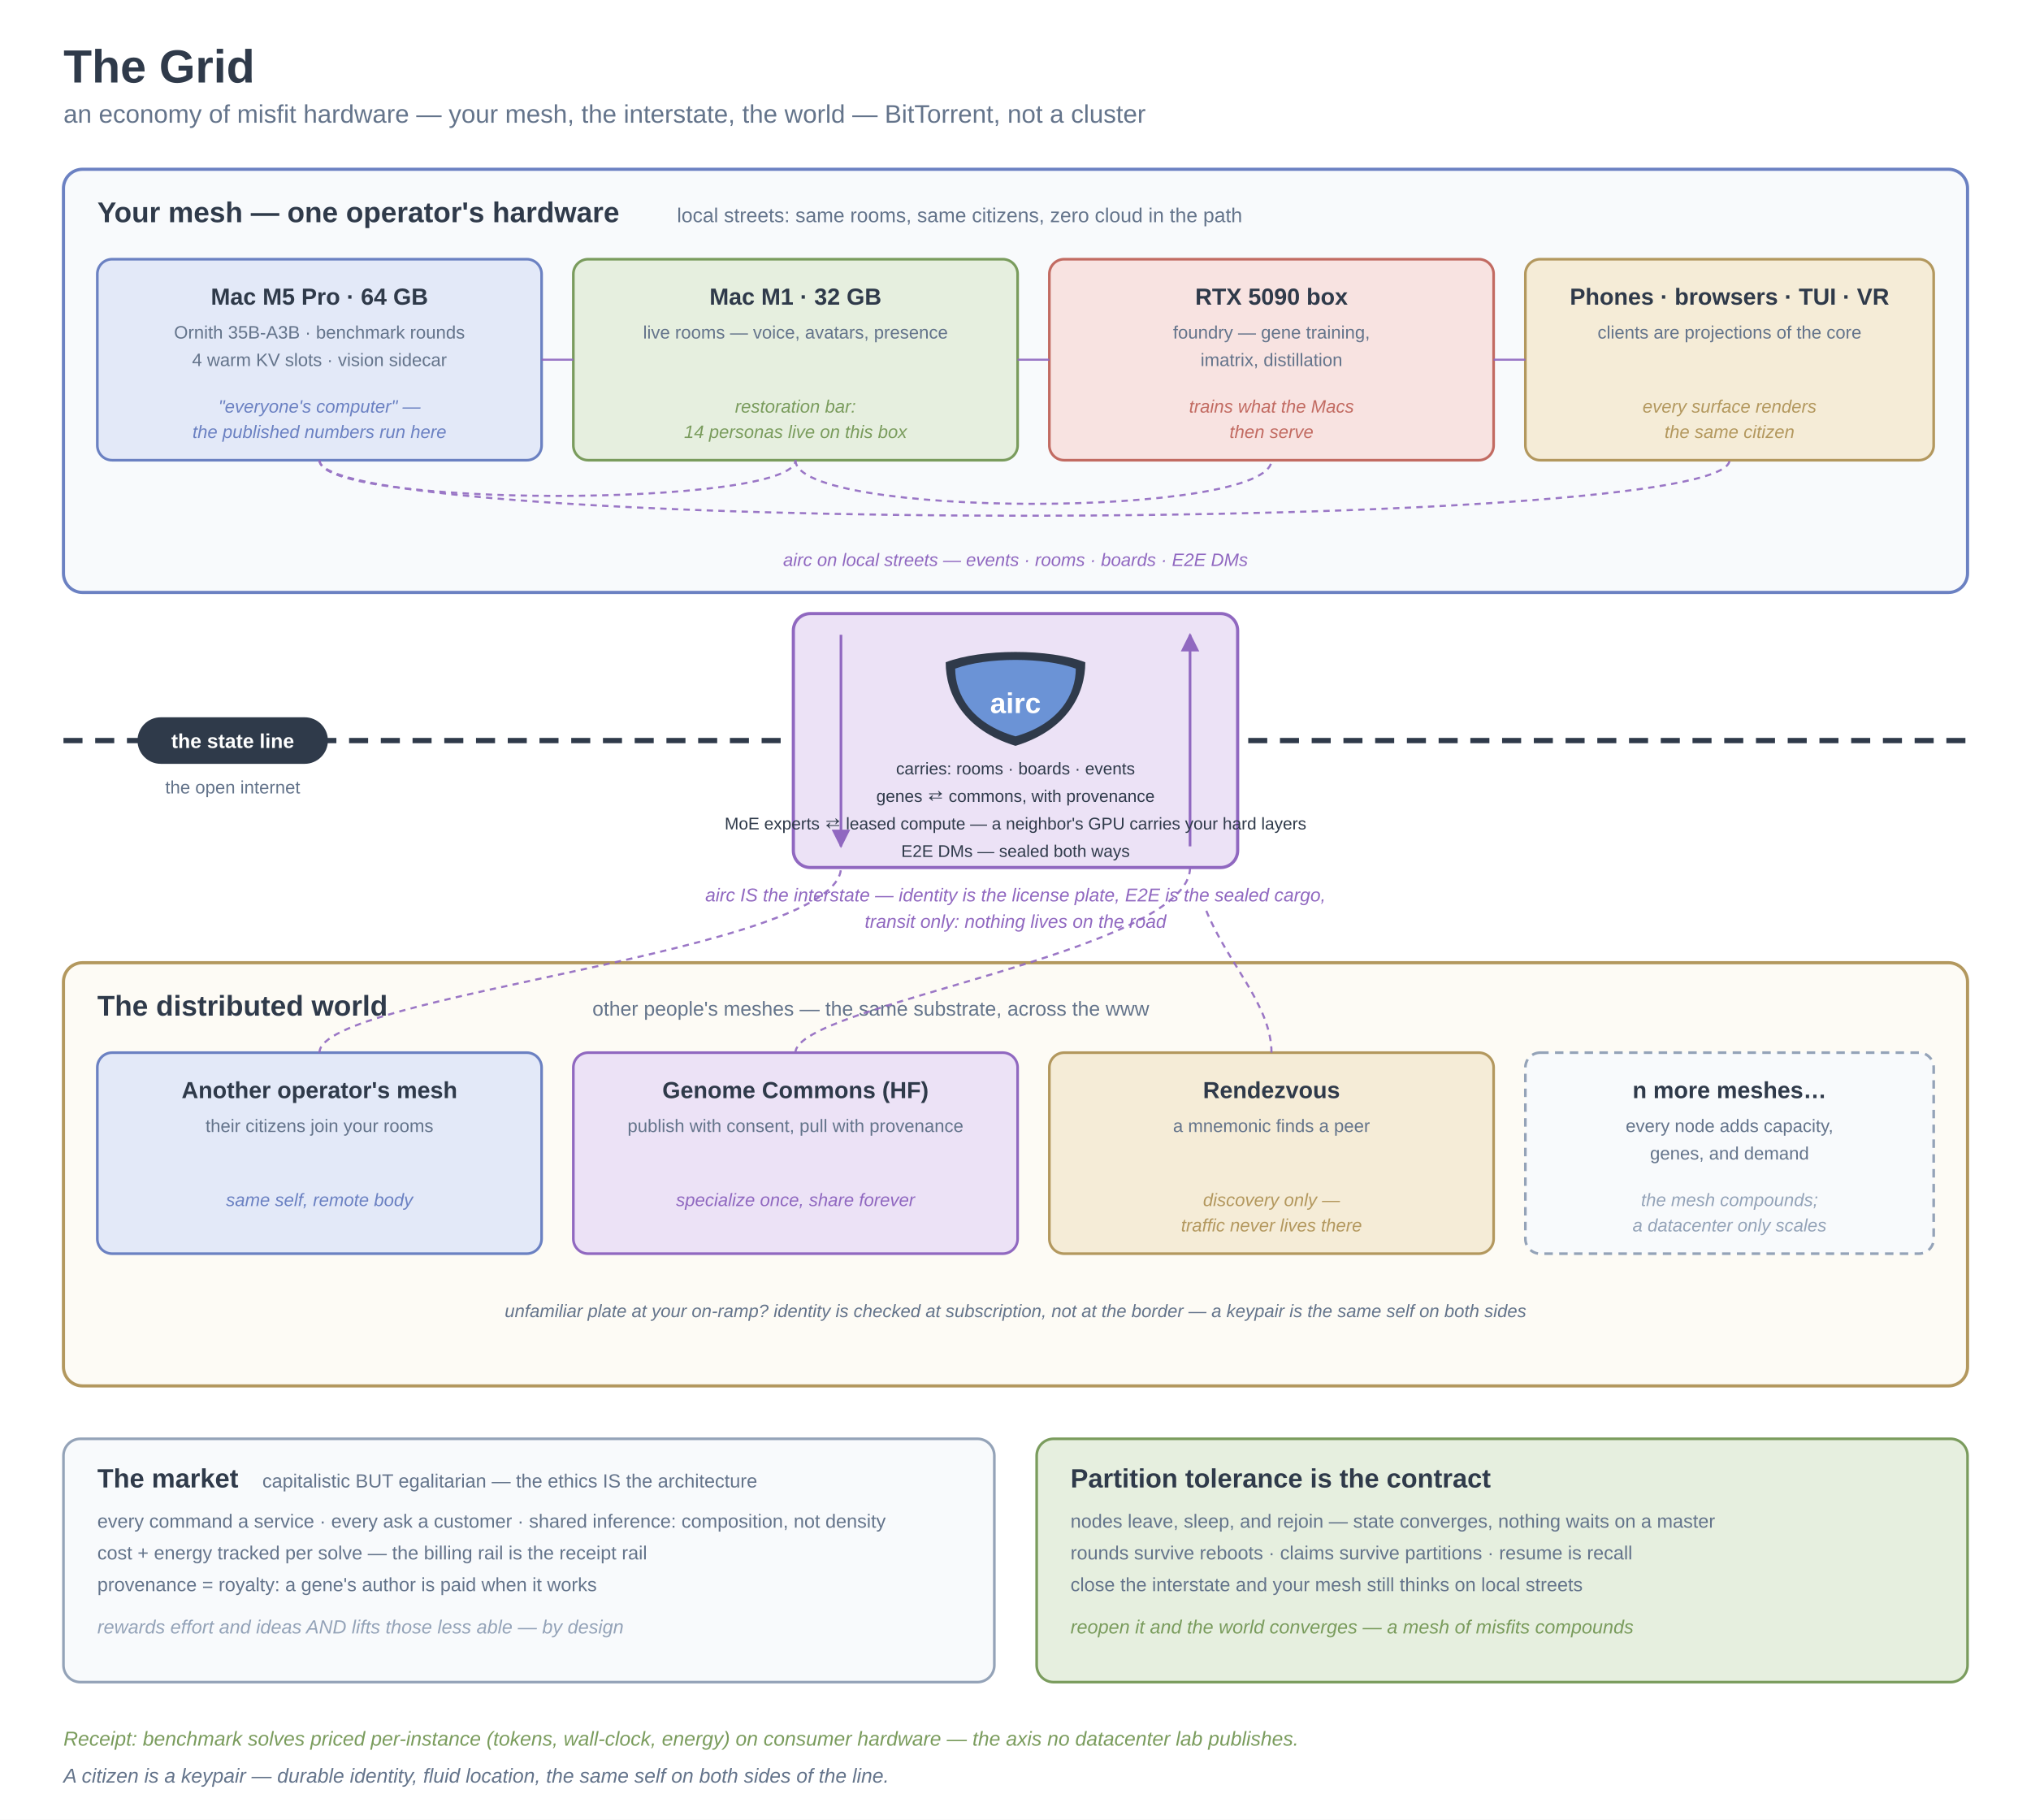
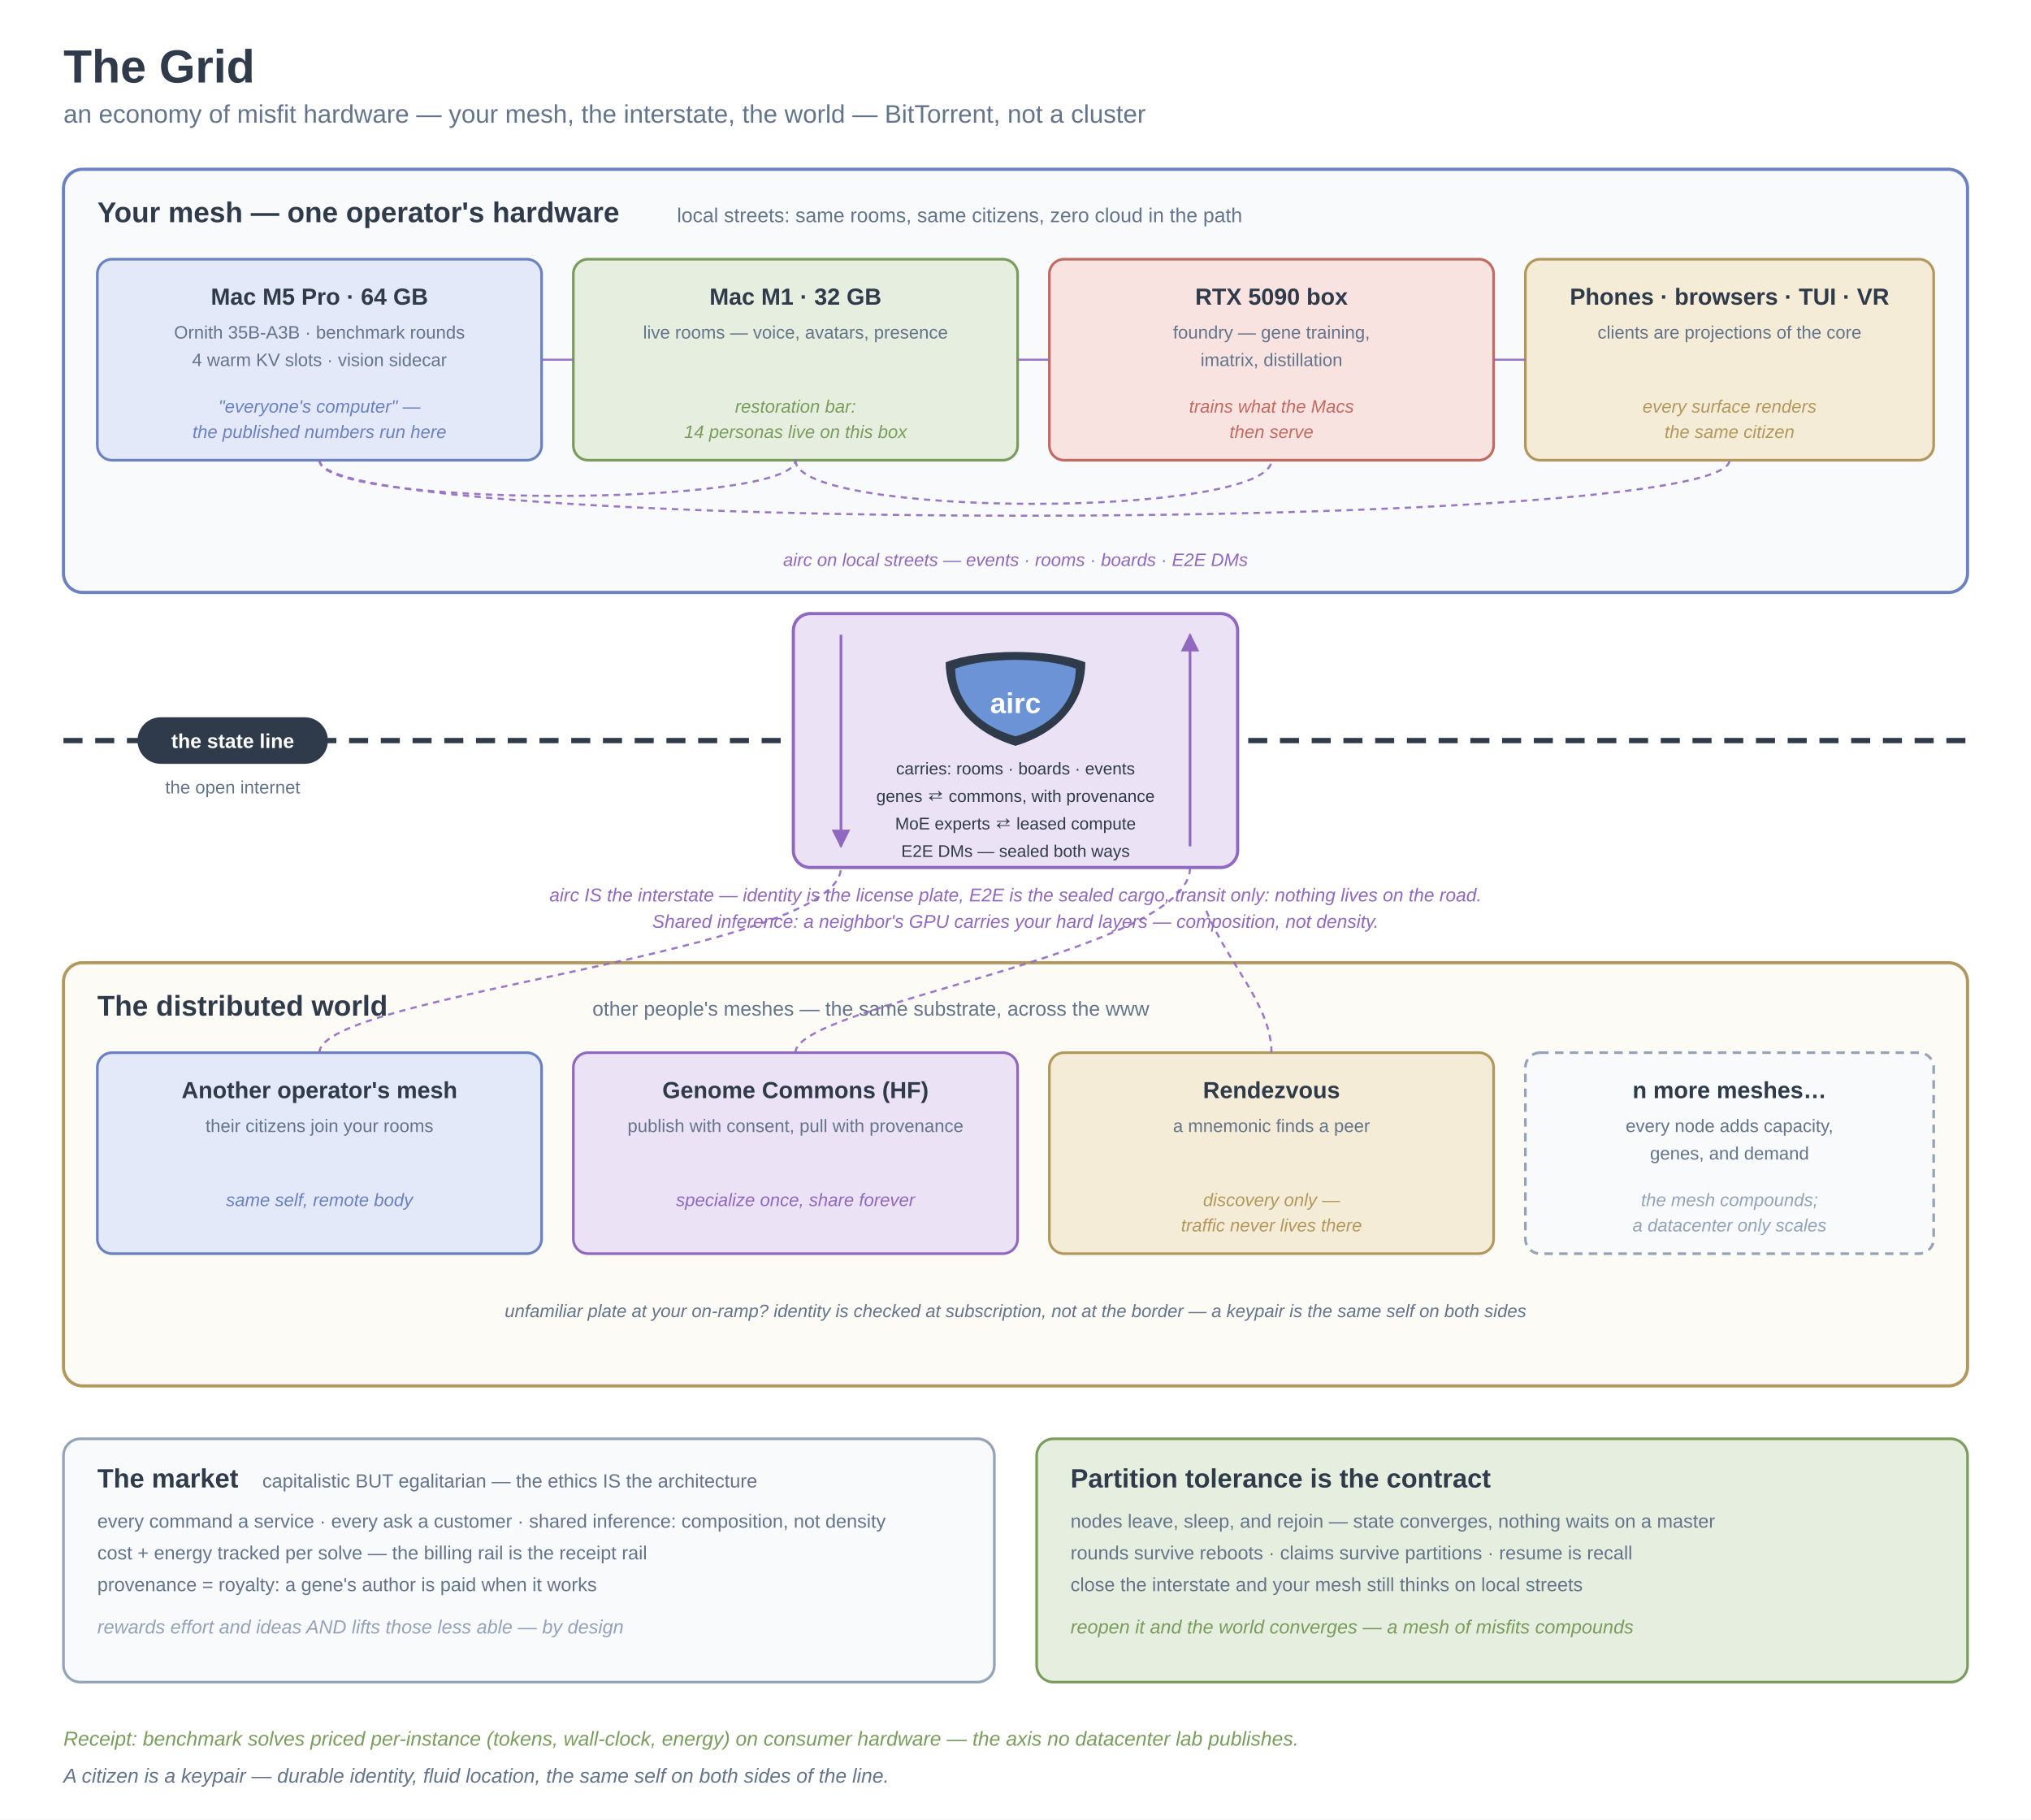
<svg xmlns="http://www.w3.org/2000/svg" viewBox="0 0 1920 1720" font-family="Helvetica Neue, Arial, sans-serif">
  <defs>
    <marker id="arrv" viewBox="0 0 10 10" refX="9" refY="5" markerWidth="7" markerHeight="7" orient="auto-start-reverse">
      <path d="M 0 0 L 10 5 L 0 10 z" fill="#9068c0" />
    </marker>
  </defs>
  <rect width="1920" height="1720" fill="#ffffff" />
  <text x="60" y="78" font-size="44" font-weight="700" fill="#2f3a4a">The Grid</text>
  <text x="60" y="116" font-size="24" fill="#64748b">an economy of misfit hardware — your mesh, the interstate, the world — BitTorrent, not a cluster</text>
  <rect x="60" y="160" width="1800" height="400" rx="18" fill="#f8fafc" stroke="#6b81c2" stroke-width="3" />
  <text x="92" y="210" font-size="27" font-weight="700" fill="#2f3a4a">Your mesh — one operator's hardware</text>
  <text x="640" y="210" font-size="19" fill="#64748b">local streets: same rooms, same citizens, zero cloud in the path</text>
  <rect x="92" y="245" width="420" height="190" rx="14" fill="#e3e9f8" stroke="#6b81c2" stroke-width="2.5" />
  <text x="302" y="288" font-size="22" font-weight="700" fill="#2f3a4a" text-anchor="middle">Mac M5 Pro · 64 GB</text>
  <text x="302" y="320" font-size="17" fill="#64748b" text-anchor="middle">Ornith 35B-A3B · benchmark rounds</text>
  <text x="302" y="346" font-size="17" fill="#64748b" text-anchor="middle">4 warm KV slots · vision sidecar</text>
  <text x="302" y="390" font-size="17" fill="#6b81c2" text-anchor="middle" font-style="italic">"everyone's computer" —</text>
  <text x="302" y="414" font-size="17" fill="#6b81c2" text-anchor="middle" font-style="italic">the published numbers run here</text>
  <rect x="542" y="245" width="420" height="190" rx="14" fill="#e6efdf" stroke="#7a9c5d" stroke-width="2.5" />
  <text x="752" y="288" font-size="22" font-weight="700" fill="#2f3a4a" text-anchor="middle">Mac M1 · 32 GB</text>
  <text x="752" y="320" font-size="17" fill="#64748b" text-anchor="middle">live rooms — voice, avatars, presence</text>
  <text x="752" y="390" font-size="17" fill="#7a9c5d" text-anchor="middle" font-style="italic">restoration bar:</text>
  <text x="752" y="414" font-size="17" fill="#7a9c5d" text-anchor="middle" font-style="italic">14 personas live on this box</text>
  <rect x="992" y="245" width="420" height="190" rx="14" fill="#f8e3e1" stroke="#c26b62" stroke-width="2.5" />
  <text x="1202" y="288" font-size="22" font-weight="700" fill="#2f3a4a" text-anchor="middle">RTX 5090 box</text>
  <text x="1202" y="320" font-size="17" fill="#64748b" text-anchor="middle">foundry — gene training,</text>
  <text x="1202" y="346" font-size="17" fill="#64748b" text-anchor="middle">imatrix, distillation</text>
  <text x="1202" y="390" font-size="17" fill="#c26b62" text-anchor="middle" font-style="italic">trains what the Macs</text>
  <text x="1202" y="414" font-size="17" fill="#c26b62" text-anchor="middle" font-style="italic">then serve</text>
  <rect x="1442" y="245" width="386" height="190" rx="14" fill="#f5ecd7" stroke="#b3985e" stroke-width="2.5" />
  <text x="1635" y="288" font-size="22" font-weight="700" fill="#2f3a4a" text-anchor="middle">Phones · browsers · TUI · VR</text>
  <text x="1635" y="320" font-size="17" fill="#64748b" text-anchor="middle">clients are projections of the core</text>
  <text x="1635" y="390" font-size="17" fill="#b3985e" text-anchor="middle" font-style="italic">every surface renders</text>
  <text x="1635" y="414" font-size="17" fill="#b3985e" text-anchor="middle" font-style="italic">the same citizen</text>
  <g stroke="#9068c0" stroke-width="2" fill="none" opacity="0.9">
    <line x1="512" y1="340" x2="542" y2="340" />
    <line x1="962" y1="340" x2="992" y2="340" />
    <line x1="1412" y1="340" x2="1442" y2="340" />
    <path d="M 302 435 C 302 480, 752 480, 752 435" stroke-dasharray="6 5" />
    <path d="M 752 435 C 752 490, 1202 490, 1202 435" stroke-dasharray="6 5" />
    <path d="M 302 435 C 302 505, 1635 505, 1635 435" stroke-dasharray="6 5" />
  </g>
  <text x="960" y="535" font-size="17" fill="#9068c0" text-anchor="middle" font-style="italic">airc on local streets — events · rooms · boards · E2E DMs</text>
  <line x1="60" y1="700" x2="740" y2="700" stroke="#2f3a4a" stroke-width="5" stroke-dasharray="18 12" />
  <line x1="1180" y1="700" x2="1860" y2="700" stroke="#2f3a4a" stroke-width="5" stroke-dasharray="18 12" />
  <rect x="130" y="678" width="180" height="44" rx="22" fill="#2f3a4a" />
  <text x="220" y="707" font-size="19" font-weight="700" fill="#ffffff" text-anchor="middle">the state line</text>
  <text x="220" y="750" font-size="17" fill="#64748b" text-anchor="middle">the open internet</text>
  <rect x="750" y="580" width="420" height="240" rx="16" fill="#ece2f6" stroke="#9068c0" stroke-width="3" />
  <g stroke="#9068c0" stroke-width="2.5">
    <line x1="795" y1="600" x2="795" y2="800" marker-end="url(#arrv)" />
    <line x1="1125" y1="800" x2="1125" y2="600" marker-end="url(#arrv)" />
  </g>
  <g transform="translate(960, 662)">
    <path d="M -66 -36 C -32 -49, 32 -49, 66 -36 C 66 -6, 49 28, 0 43 C -49 28, -66 -6, -66 -36 Z" fill="#2f3a4a" />
    <path d="M -57 -30 C -27 -41, 27 -41, 57 -30 C 57 -6, 42 22, 0 34 C -42 22, -57 -6, -57 -30 Z" fill="#6b93d6" />
    <text x="0" y="12" font-size="27" font-weight="800" fill="#ffffff" text-anchor="middle">airc</text>
  </g>
  <g font-size="16" fill="#2f3a4a" text-anchor="middle">
    <text x="960" y="732">carries: rooms · boards · events</text>
    <text x="960" y="758">genes ⇄ commons, with provenance</text>
-     <text x="960" y="784">MoE experts ⇄ leased compute — a neighbor's GPU carries your hard layers</text>
+     <text x="960" y="784">MoE experts ⇄ leased compute</text>
    <text x="960" y="810">E2E DMs — sealed both ways</text>
  </g>
-   <text x="960" y="852" font-size="17.5" fill="#9068c0" text-anchor="middle" font-style="italic">airc IS the interstate — identity is the license plate, E2E is the sealed cargo,</text>
-   <text x="960" y="877" font-size="17.5" fill="#9068c0" text-anchor="middle" font-style="italic">transit only: nothing lives on the road</text>
+   <text x="960" y="852" font-size="17.5" fill="#9068c0" text-anchor="middle" font-style="italic">airc IS the interstate — identity is the license plate, E2E is the sealed cargo, transit only: nothing lives on the road.</text>
+   <text x="960" y="877" font-size="17.5" fill="#9068c0" text-anchor="middle" font-style="italic">Shared inference: a neighbor's GPU carries your hard layers — composition, not density.</text>
  <rect x="60" y="910" width="1800" height="400" rx="18" fill="#fdfbf5" stroke="#b3985e" stroke-width="3" />
  <text x="92" y="960" font-size="27" font-weight="700" fill="#2f3a4a">The distributed world</text>
  <text x="560" y="960" font-size="19" fill="#64748b">other people's meshes — the same substrate, across the www</text>
  <rect x="92" y="995" width="420" height="190" rx="14" fill="#e3e9f8" stroke="#6b81c2" stroke-width="2.5" />
  <text x="302" y="1038" font-size="22" font-weight="700" fill="#2f3a4a" text-anchor="middle">Another operator's mesh</text>
  <text x="302" y="1070" font-size="17" fill="#64748b" text-anchor="middle">their citizens join your rooms</text>
  <text x="302" y="1140" font-size="17" fill="#6b81c2" text-anchor="middle" font-style="italic">same self, remote body</text>
  <rect x="542" y="995" width="420" height="190" rx="14" fill="#ece2f6" stroke="#9068c0" stroke-width="2.5" />
  <text x="752" y="1038" font-size="22" font-weight="700" fill="#2f3a4a" text-anchor="middle">Genome Commons (HF)</text>
  <text x="752" y="1070" font-size="17" fill="#64748b" text-anchor="middle">publish with consent, pull with provenance</text>
  <text x="752" y="1140" font-size="17" fill="#9068c0" text-anchor="middle" font-style="italic">specialize once, share forever</text>
  <rect x="992" y="995" width="420" height="190" rx="14" fill="#f5ecd7" stroke="#b3985e" stroke-width="2.5" />
  <text x="1202" y="1038" font-size="22" font-weight="700" fill="#2f3a4a" text-anchor="middle">Rendezvous</text>
  <text x="1202" y="1070" font-size="17" fill="#64748b" text-anchor="middle">a mnemonic finds a peer</text>
  <text x="1202" y="1140" font-size="17" fill="#b3985e" text-anchor="middle" font-style="italic">discovery only —</text>
  <text x="1202" y="1164" font-size="17" fill="#b3985e" text-anchor="middle" font-style="italic">traffic never lives there</text>
  <rect x="1442" y="995" width="386" height="190" rx="14" fill="#f8fafc" stroke="#94a3b8" stroke-width="2.5" stroke-dasharray="8 6" />
  <text x="1635" y="1038" font-size="22" font-weight="700" fill="#2f3a4a" text-anchor="middle">n more meshes…</text>
  <text x="1635" y="1070" font-size="17" fill="#64748b" text-anchor="middle">every node adds capacity,</text>
  <text x="1635" y="1096" font-size="17" fill="#64748b" text-anchor="middle">genes, and demand</text>
  <text x="1635" y="1140" font-size="17" fill="#94a3b8" text-anchor="middle" font-style="italic">the mesh compounds;</text>
  <text x="1635" y="1164" font-size="17" fill="#94a3b8" text-anchor="middle" font-style="italic">a datacenter only scales</text>
  <g stroke="#9068c0" stroke-width="2" fill="none" opacity="0.9" stroke-dasharray="6 5">
    <path d="M 302 995 C 302 940, 795 900, 795 820" />
    <path d="M 752 995 C 752 950, 1125 900, 1125 820" />
    <path d="M 1202 995 C 1202 950, 1160 910, 1140 860" />
  </g>
  <text x="960" y="1245" font-size="17" fill="#64748b" text-anchor="middle" font-style="italic">unfamiliar plate at your on-ramp? identity is checked at subscription, not at the border — a keypair is the same self on both sides</text>
  <rect x="60" y="1360" width="880" height="230" rx="16" fill="#f8fafc" stroke="#94a3b8" stroke-width="2.5" />
  <text x="92" y="1406" font-size="25" font-weight="700" fill="#2f3a4a">The market</text>
  <text x="248" y="1406" font-size="18" fill="#64748b">capitalistic BUT egalitarian — the ethics IS the architecture</text>
  <text x="92" y="1444" font-size="18" fill="#64748b">every command a service · every ask a customer · shared inference: composition, not density</text>
  <text x="92" y="1474" font-size="18" fill="#64748b">cost + energy tracked per solve — the billing rail is the receipt rail</text>
  <text x="92" y="1504" font-size="18" fill="#64748b">provenance = royalty: a gene's author is paid when it works</text>
  <text x="92" y="1544" font-size="18" fill="#94a3b8" font-style="italic">rewards effort and ideas AND lifts those less able — by design</text>
  <rect x="980" y="1360" width="880" height="230" rx="16" fill="#e6efdf" stroke="#7a9c5d" stroke-width="2.5" />
  <text x="1012" y="1406" font-size="25" font-weight="700" fill="#2f3a4a">Partition tolerance is the contract</text>
  <text x="1012" y="1444" font-size="18" fill="#64748b">nodes leave, sleep, and rejoin — state converges, nothing waits on a master</text>
  <text x="1012" y="1474" font-size="18" fill="#64748b">rounds survive reboots · claims survive partitions · resume is recall</text>
  <text x="1012" y="1504" font-size="18" fill="#64748b">close the interstate and your mesh still thinks on local streets</text>
  <text x="1012" y="1544" font-size="18" fill="#7a9c5d" font-style="italic">reopen it and the world converges — a mesh of misfits compounds</text>
  <text x="60" y="1650" font-size="19" fill="#7a9c5d" font-style="italic">Receipt: benchmark solves priced per-instance (tokens, wall-clock, energy) on consumer hardware — the axis no datacenter lab publishes.</text>
  <text x="60" y="1685" font-size="19" fill="#64748b" font-style="italic">A citizen is a keypair — durable identity, fluid location, the same self on both sides of the line.</text>
</svg>
